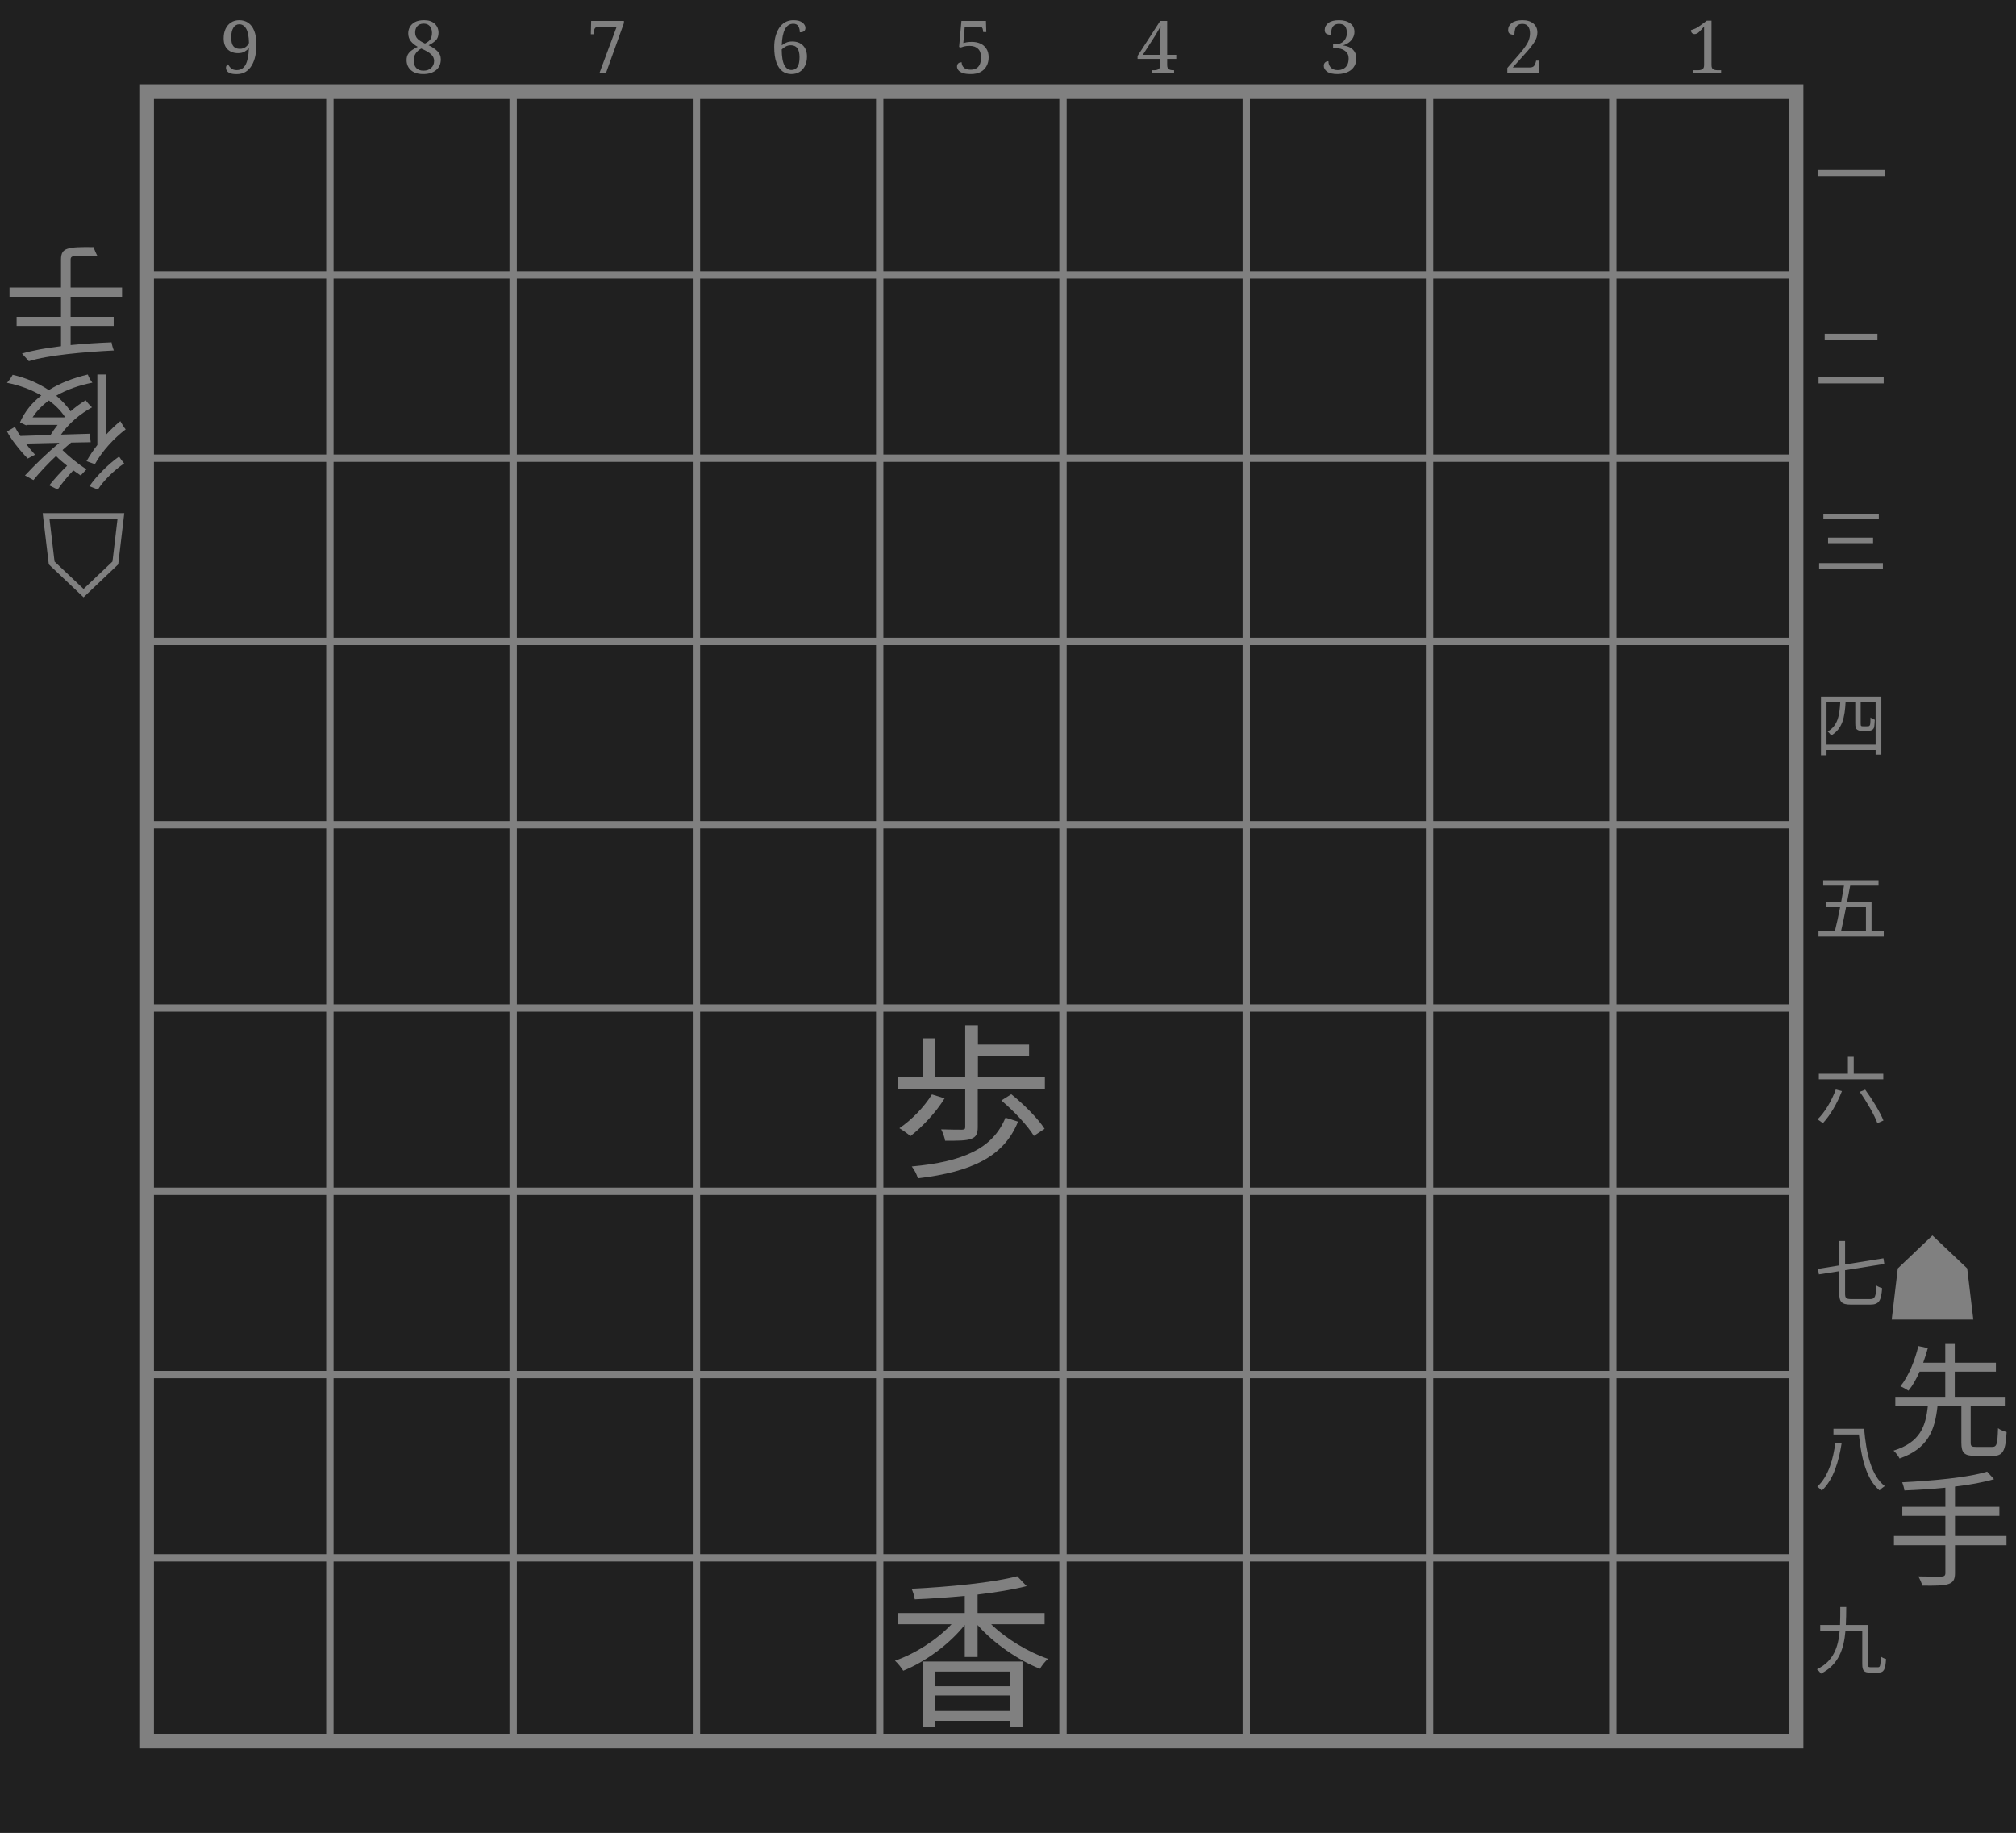
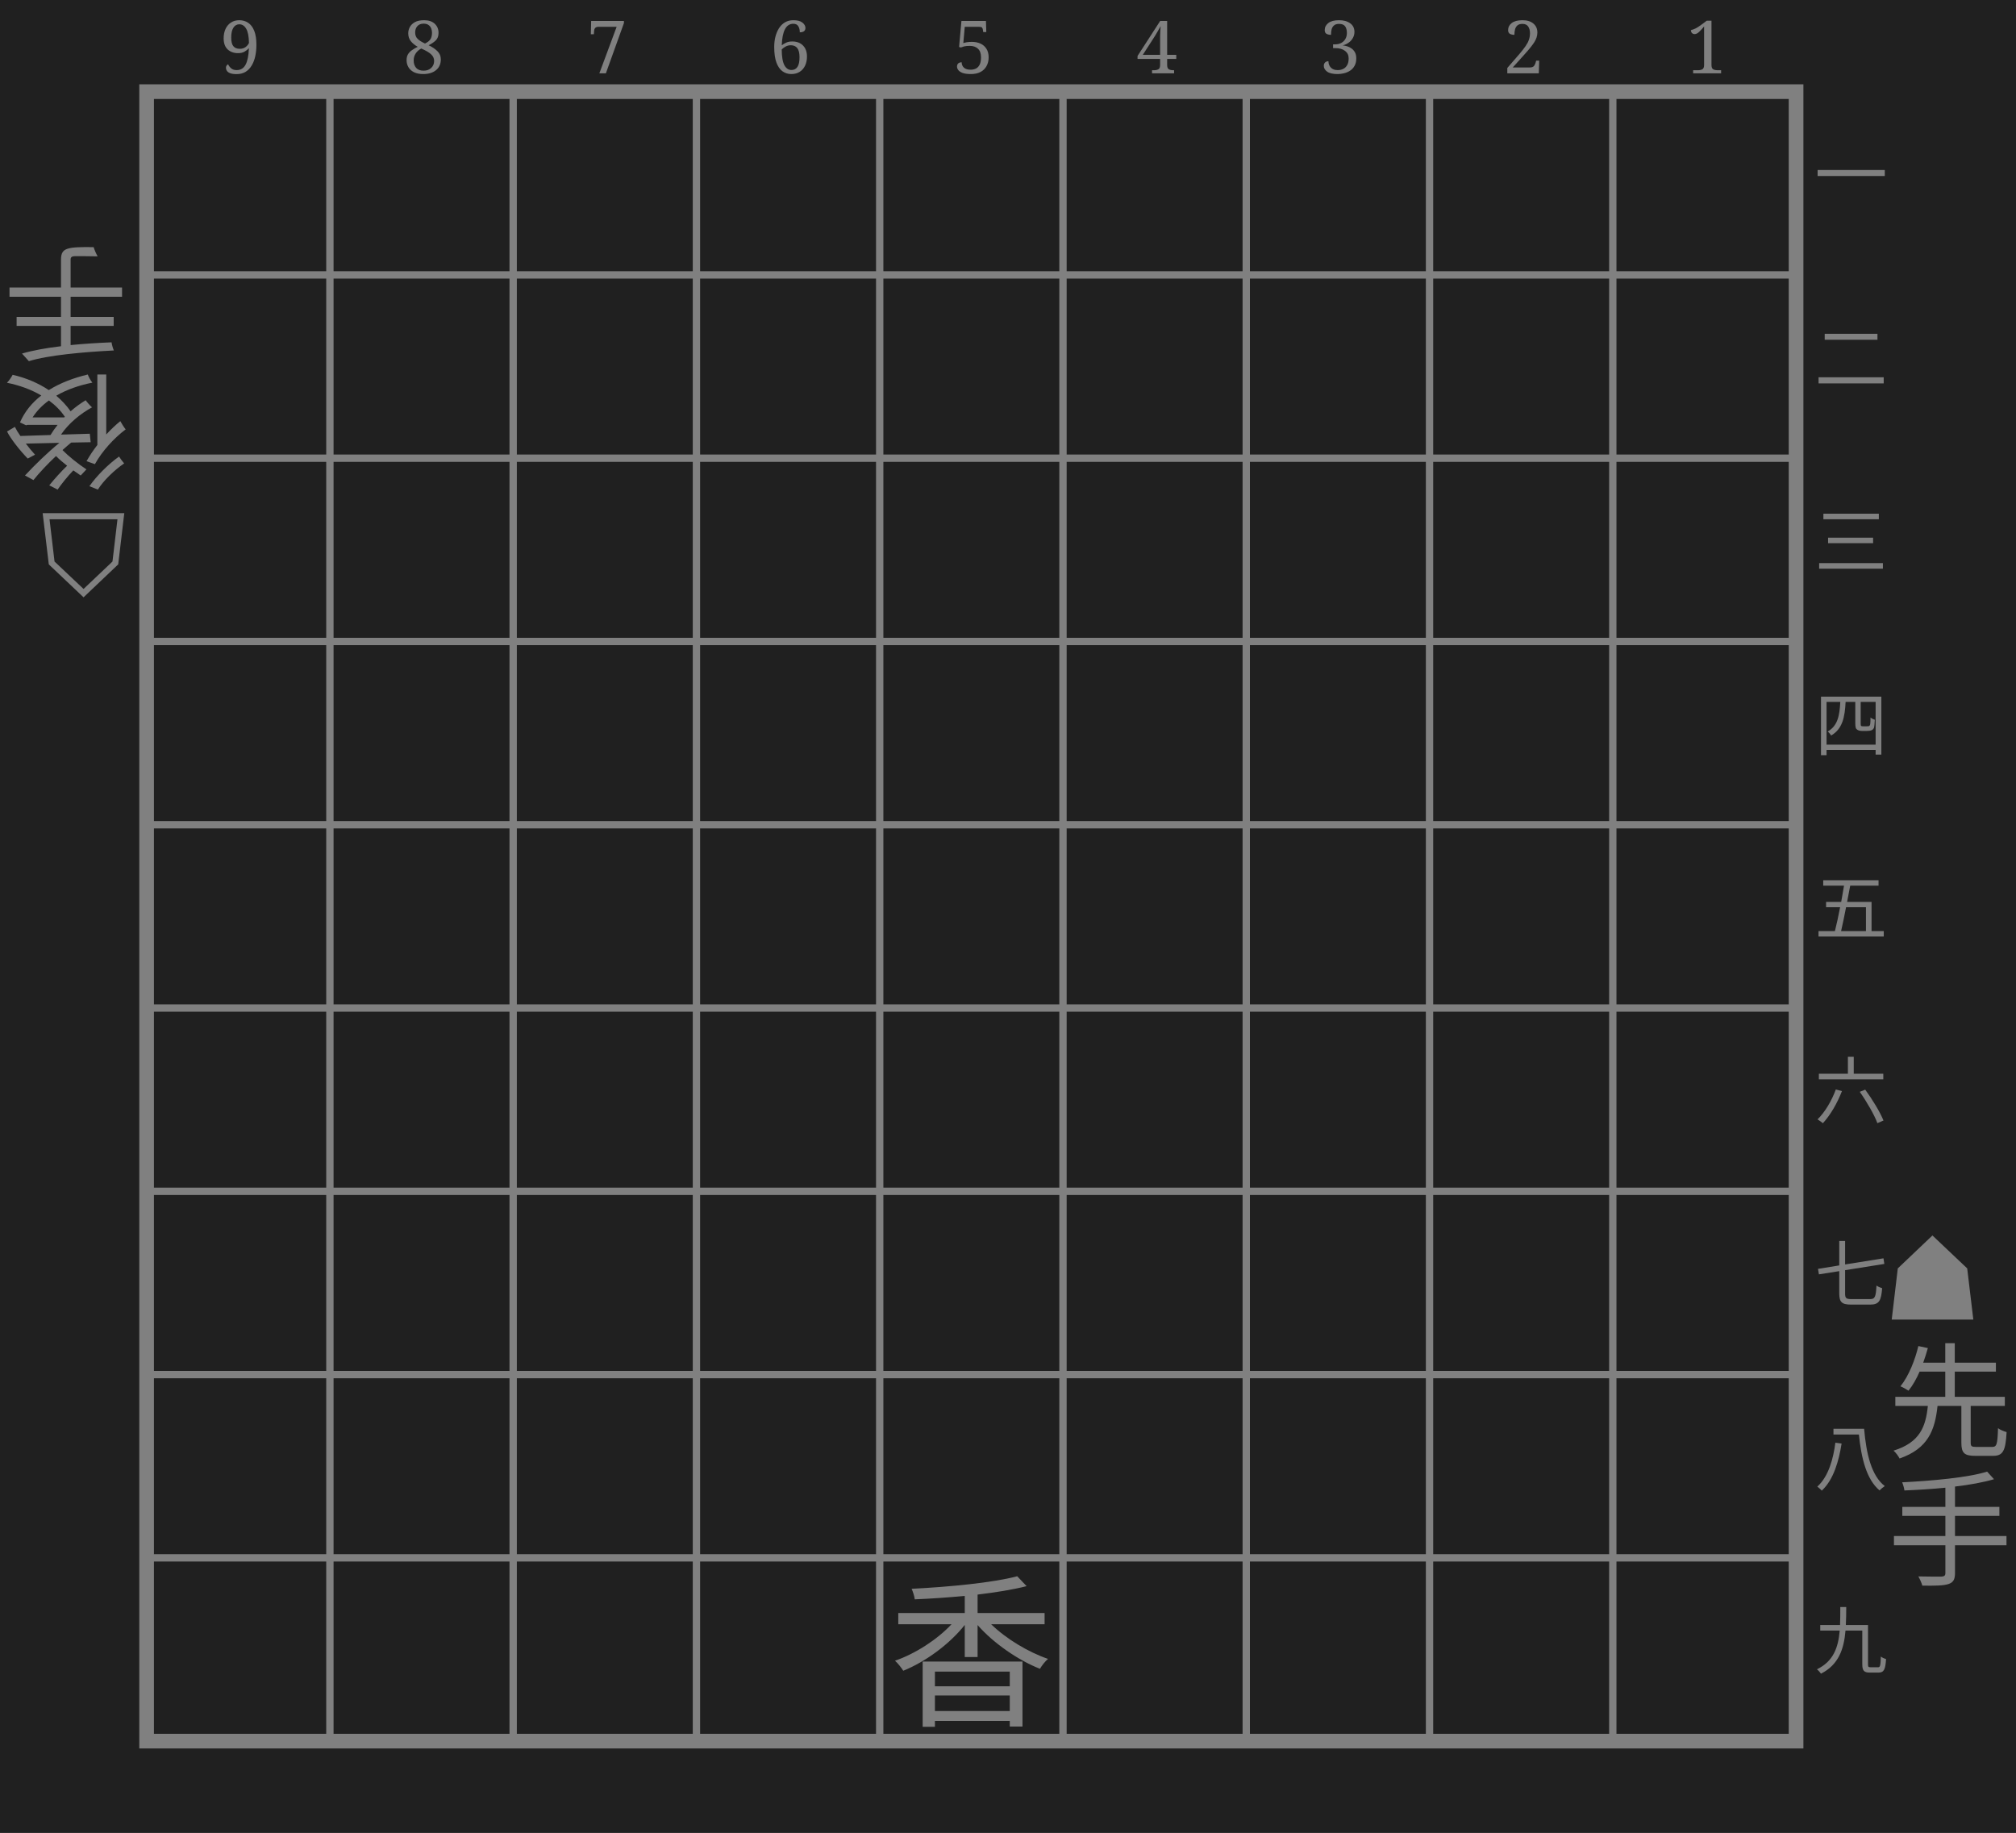
<svg xmlns="http://www.w3.org/2000/svg" baseProfile="full" height="500.0" version="1.1" width="550.0">
  <defs />
  <rect fill="#202020" height="500" width="575.0" x="0" y="0" />
  <g transform="scale(1.0)">
    <rect fill="#202020" height="500" width="550" x="0" y="0" />
    <g transform="translate(15,0) translate(25.0,25.0)">
      <g id="hlines" stroke="gray">
        <line stroke-width="2px" x1="0" x2="450" y1="50" y2="50" />
        <line stroke-width="2px" x1="0" x2="450" y1="100" y2="100" />
        <line stroke-width="2px" x1="0" x2="450" y1="150" y2="150" />
        <line stroke-width="2px" x1="0" x2="450" y1="200" y2="200" />
        <line stroke-width="2px" x1="0" x2="450" y1="250" y2="250" />
        <line stroke-width="2px" x1="0" x2="450" y1="300" y2="300" />
        <line stroke-width="2px" x1="0" x2="450" y1="350" y2="350" />
        <line stroke-width="2px" x1="0" x2="450" y1="400" y2="400" />
      </g>
      <g id="vline" stroke="gray">
        <line stroke-width="2px" x1="50" x2="50" y1="0" y2="450" />
        <line stroke-width="2px" x1="100" x2="100" y1="0" y2="450" />
        <line stroke-width="2px" x1="150" x2="150" y1="0" y2="450" />
        <line stroke-width="2px" x1="200" x2="200" y1="0" y2="450" />
        <line stroke-width="2px" x1="250" x2="250" y1="0" y2="450" />
        <line stroke-width="2px" x1="300" x2="300" y1="0" y2="450" />
        <line stroke-width="2px" x1="350" x2="350" y1="0" y2="450" />
        <line stroke-width="2px" x1="400" x2="400" y1="0" y2="450" />
      </g>
      <rect fill="none" height="450" stroke="gray" stroke-width="4px" width="450" x="0" y="0" />
      <g fill="gray" id="cord">
        <text font-family="Serif" font-size="20px" x="455.0" y="30.0">一</text>
        <text font-family="Serif" font-size="20px" x="420.0" y="-5.0">1</text>
        <text font-family="Serif" font-size="20px" x="455.0" y="80.0">二</text>
        <text font-family="Serif" font-size="20px" x="370.0" y="-5.0">2</text>
        <text font-family="Serif" font-size="20px" x="455.0" y="130.0">三</text>
        <text font-family="Serif" font-size="20px" x="320.0" y="-5.0">3</text>
        <text font-family="Serif" font-size="20px" x="455.0" y="180.0">四</text>
        <text font-family="Serif" font-size="20px" x="270.0" y="-5.0">4</text>
        <text font-family="Serif" font-size="20px" x="455.0" y="230">五</text>
        <text font-family="Serif" font-size="20px" x="220" y="-5.0">5</text>
        <text font-family="Serif" font-size="20px" x="455.0" y="280.0">六</text>
        <text font-family="Serif" font-size="20px" x="170.0" y="-5.0">6</text>
        <text font-family="Serif" font-size="20px" x="455.0" y="330.0">七</text>
        <text font-family="Serif" font-size="20px" x="120.0" y="-5.0">7</text>
        <text font-family="Serif" font-size="20px" x="455.0" y="380.0">八</text>
        <text font-family="Serif" font-size="20px" x="70.0" y="-5.0">8</text>
        <text font-family="Serif" font-size="20px" x="455.0" y="430.0">九</text>
        <text font-family="Serif" font-size="20px" x="20.0" y="-5.0">9</text>
      </g>
      <g>
-         <text fill="gray" font-family="Serif" font-size="45px" x="202.5" y="292.5">歩</text>
        <text fill="gray" font-family="Serif" font-size="45px" x="202.5" y="442.5">香</text>
        <text fill="gray" font-family="Serif" font-size="34px" x="475.0" y="335.0">☗</text>
        <text fill="gray" font-family="Serif" font-size="34px" x="475.0" y="370.0">先</text>
        <text fill="gray" font-family="Serif" font-size="34px" x="475.0" y="405.0">手</text>
        <text fill="gray" font-family="Serif" font-size="34px" x="475.0" y="440" />
      </g>
      <g transform="rotate(180,225.0,225.0)">
        <text fill="gray" font-family="Serif" font-size="34px" x="455.0" y="335.0">☖</text>
        <text fill="gray" font-family="Serif" font-size="34px" x="455.0" y="370.0">後</text>
        <text fill="gray" font-family="Serif" font-size="34px" x="455.0" y="405.0">手</text>
        <text fill="gray" font-family="Serif" font-size="34px" x="455.0" y="440" />
      </g>
    </g>
  </g>
</svg>
